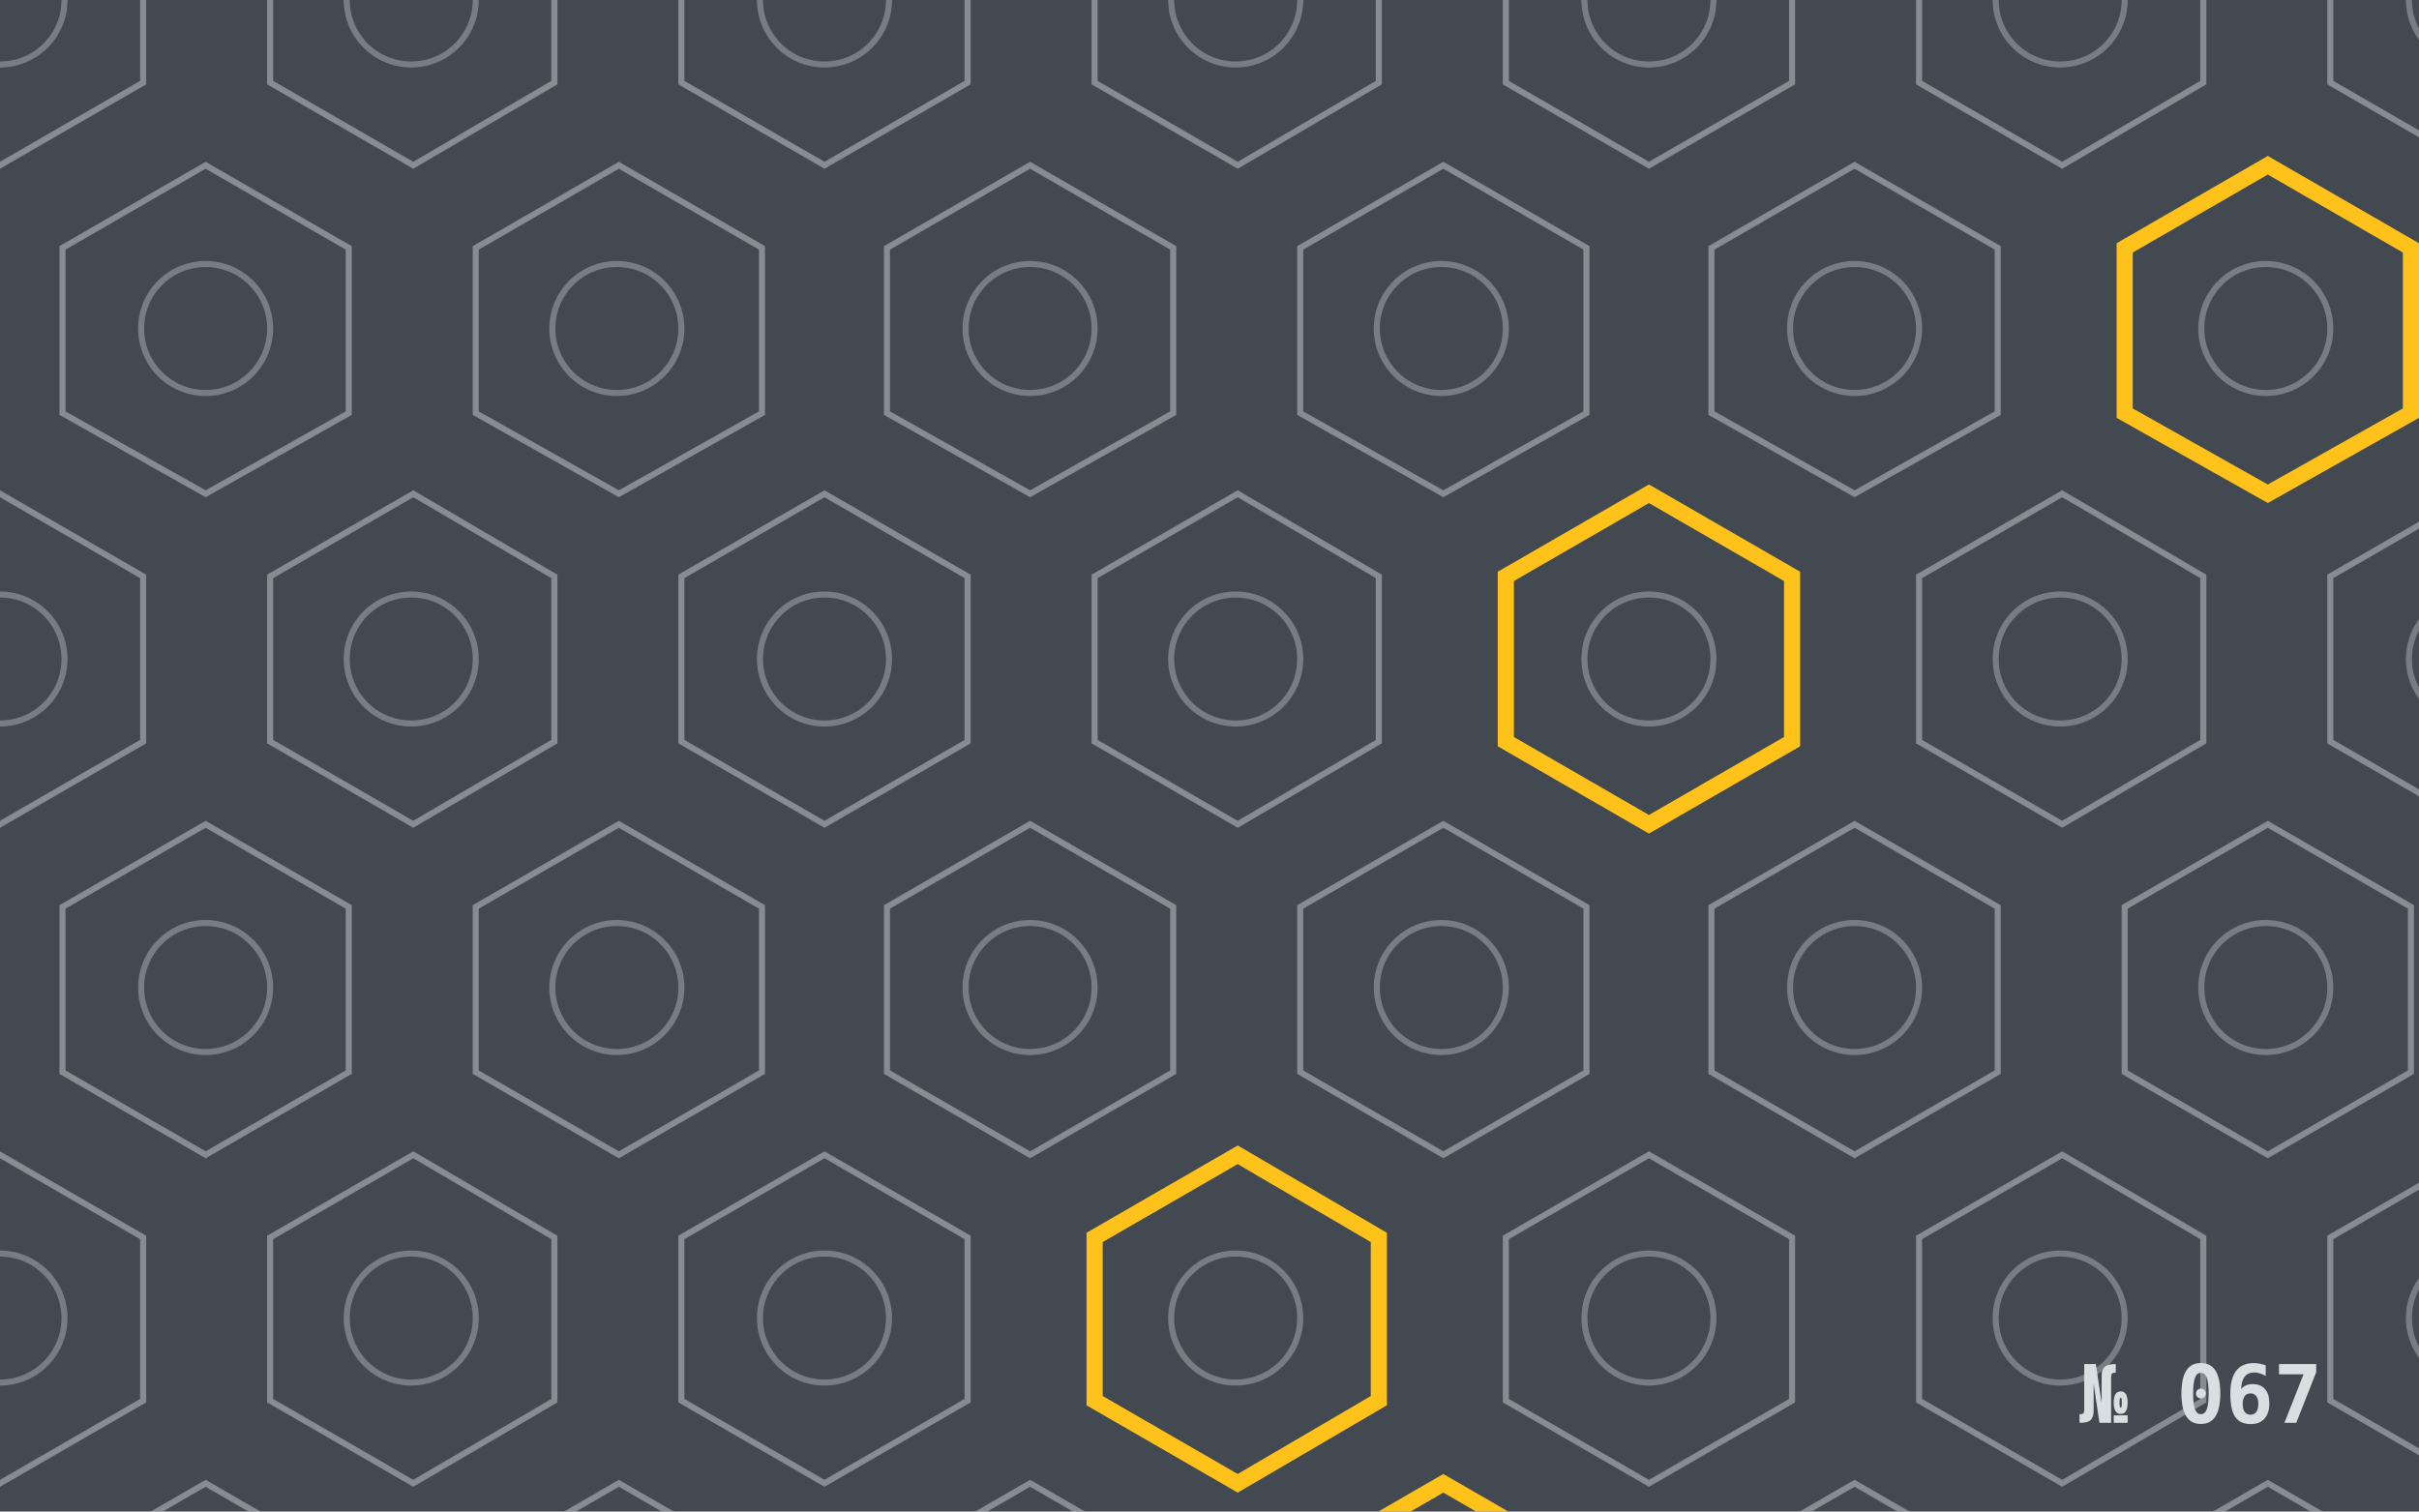
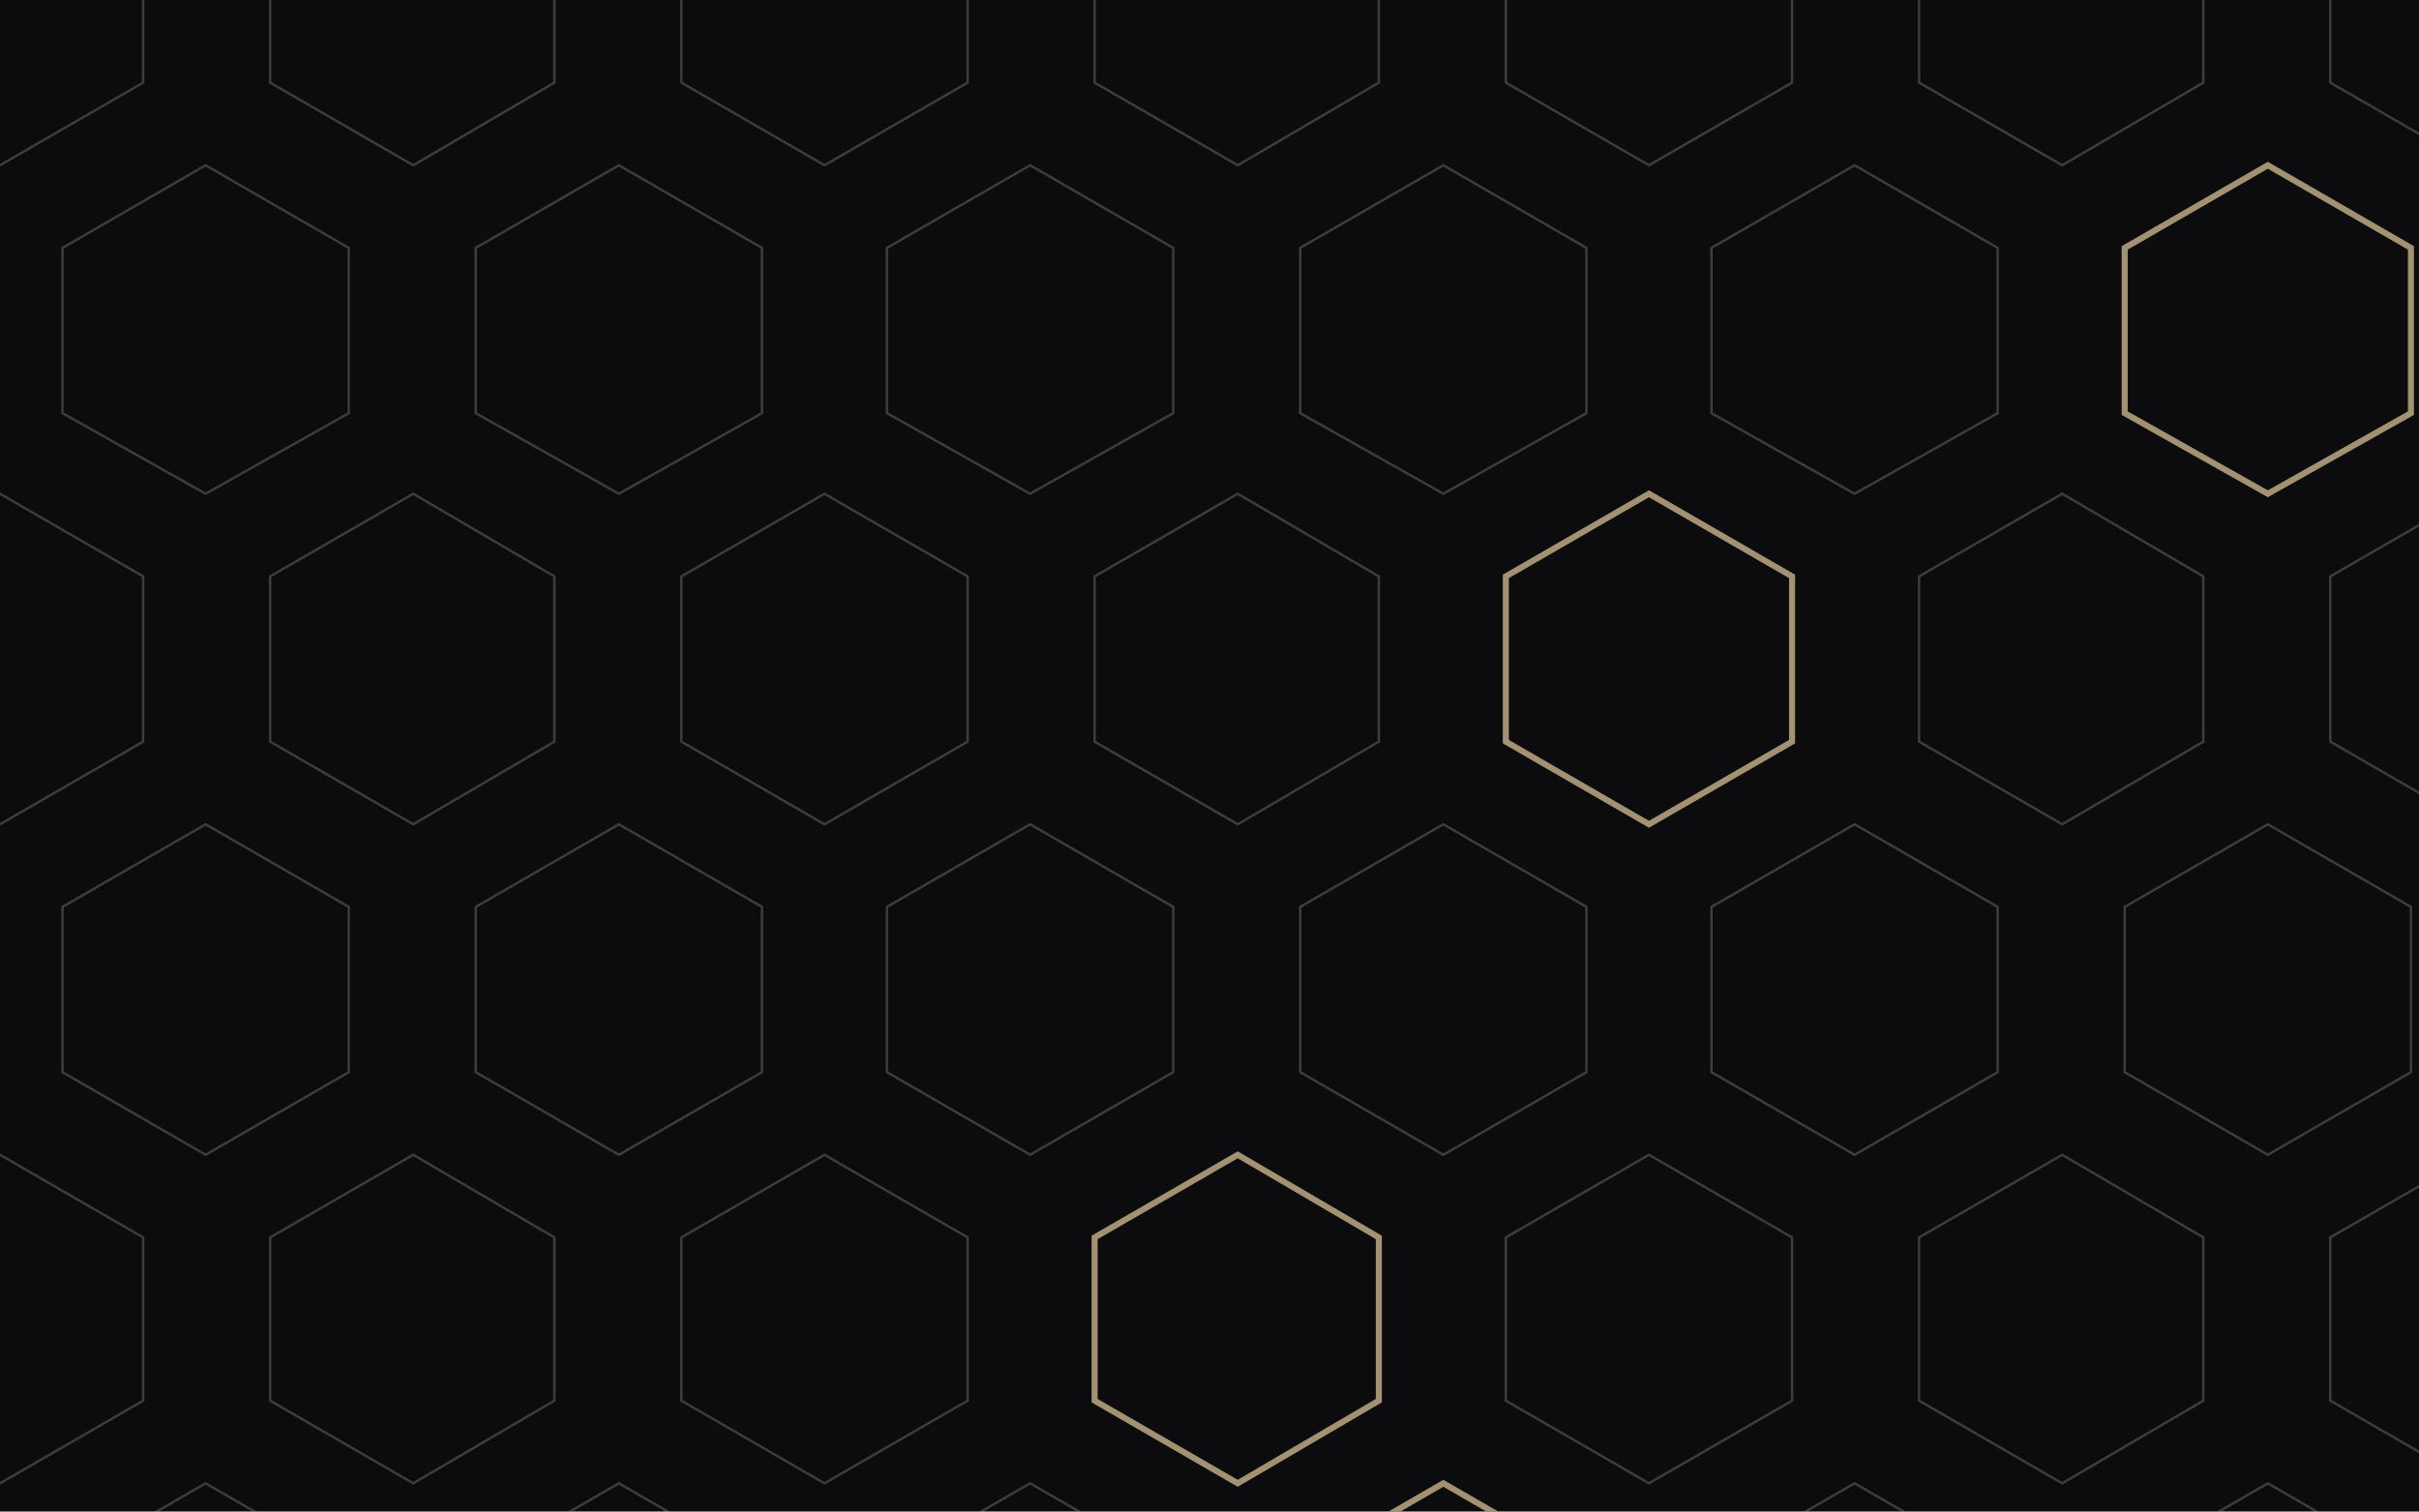
- <svg xmlns="http://www.w3.org/2000/svg" viewBox="0 0 1200 750" preserveAspectRatio="xMidYMid slice" role="img" aria-label="Обложка статьи, рубрика «Обслуживание»">
-   <rect width="1200" height="750" fill="#434950" />
-   <path d="M71 41L0 82L-71 41L-71 -41L-0 -82L71 -41Z" fill="none" stroke="#D9DEE3" stroke-width="3" opacity="0.45" />
-   <circle cx="0" cy="0" r="32" fill="none" stroke="#D9DEE3" stroke-width="3" opacity="0.35" />
-   <path d="M275 41L205 82L134 41L134 -41L205 -82L275 -41Z" fill="none" stroke="#D9DEE3" stroke-width="3" opacity="0.45" />
-   <circle cx="204" cy="0" r="32" fill="none" stroke="#D9DEE3" stroke-width="3" opacity="0.35" />
-   <path d="M480 41L409 82L338 41L338 -41L409 -82L480 -41Z" fill="none" stroke="#D9DEE3" stroke-width="3" opacity="0.45" />
-   <circle cx="409" cy="0" r="32" fill="none" stroke="#D9DEE3" stroke-width="3" opacity="0.35" />
-   <path d="M684 41L614 82L543 41L543 -41L614 -82L684 -41Z" fill="none" stroke="#D9DEE3" stroke-width="3" opacity="0.45" />
-   <circle cx="613" cy="0" r="32" fill="none" stroke="#D9DEE3" stroke-width="3" opacity="0.35" />
-   <path d="M889 41L818 82L747 41L747 -41L818 -82L889 -41Z" fill="none" stroke="#D9DEE3" stroke-width="3" opacity="0.45" />
-   <circle cx="818" cy="0" r="32" fill="none" stroke="#D9DEE3" stroke-width="3" opacity="0.35" />
-   <path d="M1093 41L1023 82L952 41L952 -41L1023 -82L1093 -41Z" fill="none" stroke="#D9DEE3" stroke-width="3" opacity="0.45" />
-   <circle cx="1022" cy="0" r="32" fill="none" stroke="#D9DEE3" stroke-width="3" opacity="0.35" />
-   <path d="M1298 41L1227 82L1156 41L1156 -41L1227 -82L1298 -41Z" fill="none" stroke="#D9DEE3" stroke-width="3" opacity="0.45" />
-   <circle cx="1227" cy="0" r="32" fill="none" stroke="#D9DEE3" stroke-width="3" opacity="0.35" />
-   <path d="M173 205L102 245L31 205L31 123L102 82L173 123Z" fill="none" stroke="#D9DEE3" stroke-width="3" opacity="0.45" />
-   <circle cx="102" cy="163" r="32" fill="none" stroke="#D9DEE3" stroke-width="3" opacity="0.35" />
-   <path d="M378 205L307 245L236 205L236 123L307 82L378 123Z" fill="none" stroke="#D9DEE3" stroke-width="3" opacity="0.45" />
-   <circle cx="306" cy="163" r="32" fill="none" stroke="#D9DEE3" stroke-width="3" opacity="0.35" />
-   <path d="M582 205L511 245L440 205L440 123L511 82L582 123Z" fill="none" stroke="#D9DEE3" stroke-width="3" opacity="0.45" />
-   <circle cx="511" cy="163" r="32" fill="none" stroke="#D9DEE3" stroke-width="3" opacity="0.35" />
-   <path d="M787 205L716 245L645 205L645 123L716 82L787 123Z" fill="none" stroke="#D9DEE3" stroke-width="3" opacity="0.45" />
-   <circle cx="715" cy="163" r="32" fill="none" stroke="#D9DEE3" stroke-width="3" opacity="0.35" />
-   <path d="M991 205L920 245L849 205L849 123L920 82L991 123Z" fill="none" stroke="#D9DEE3" stroke-width="3" opacity="0.45" />
-   <circle cx="920" cy="163" r="32" fill="none" stroke="#D9DEE3" stroke-width="3" opacity="0.35" />
-   <path d="M1196 205L1125 245L1054 205L1054 123L1125 82L1196 123Z" fill="none" stroke="#FFC21A" stroke-width="8" opacity="1" />
-   <circle cx="1124" cy="163" r="32" fill="none" stroke="#D9DEE3" stroke-width="3" opacity="0.35" />
-   <path d="M71 368L0 409L-71 368L-71 286L-0 245L71 286Z" fill="none" stroke="#D9DEE3" stroke-width="3" opacity="0.45" />
-   <circle cx="0" cy="327" r="32" fill="none" stroke="#D9DEE3" stroke-width="3" opacity="0.35" />
-   <path d="M275 368L205 409L134 368L134 286L205 245L275 286Z" fill="none" stroke="#D9DEE3" stroke-width="3" opacity="0.45" />
-   <circle cx="204" cy="327" r="32" fill="none" stroke="#D9DEE3" stroke-width="3" opacity="0.35" />
-   <path d="M480 368L409 409L338 368L338 286L409 245L480 286Z" fill="none" stroke="#D9DEE3" stroke-width="3" opacity="0.45" />
-   <circle cx="409" cy="327" r="32" fill="none" stroke="#D9DEE3" stroke-width="3" opacity="0.35" />
-   <path d="M684 368L614 409L543 368L543 286L614 245L684 286Z" fill="none" stroke="#D9DEE3" stroke-width="3" opacity="0.45" />
-   <circle cx="613" cy="327" r="32" fill="none" stroke="#D9DEE3" stroke-width="3" opacity="0.35" />
-   <path d="M889 368L818 409L747 368L747 286L818 245L889 286Z" fill="none" stroke="#FFC21A" stroke-width="8" opacity="1" />
-   <circle cx="818" cy="327" r="32" fill="none" stroke="#D9DEE3" stroke-width="3" opacity="0.35" />
-   <path d="M1093 368L1023 409L952 368L952 286L1023 245L1093 286Z" fill="none" stroke="#D9DEE3" stroke-width="3" opacity="0.45" />
-   <circle cx="1022" cy="327" r="32" fill="none" stroke="#D9DEE3" stroke-width="3" opacity="0.35" />
-   <path d="M1298 368L1227 409L1156 368L1156 286L1227 245L1298 286Z" fill="none" stroke="#D9DEE3" stroke-width="3" opacity="0.45" />
-   <circle cx="1227" cy="327" r="32" fill="none" stroke="#D9DEE3" stroke-width="3" opacity="0.35" />
-   <path d="M173 532L102 573L31 532L31 450L102 409L173 450Z" fill="none" stroke="#D9DEE3" stroke-width="3" opacity="0.45" />
-   <circle cx="102" cy="490" r="32" fill="none" stroke="#D9DEE3" stroke-width="3" opacity="0.35" />
-   <path d="M378 532L307 573L236 532L236 450L307 409L378 450Z" fill="none" stroke="#D9DEE3" stroke-width="3" opacity="0.45" />
-   <circle cx="306" cy="490" r="32" fill="none" stroke="#D9DEE3" stroke-width="3" opacity="0.35" />
-   <path d="M582 532L511 573L440 532L440 450L511 409L582 450Z" fill="none" stroke="#D9DEE3" stroke-width="3" opacity="0.45" />
-   <circle cx="511" cy="490" r="32" fill="none" stroke="#D9DEE3" stroke-width="3" opacity="0.35" />
-   <path d="M787 532L716 573L645 532L645 450L716 409L787 450Z" fill="none" stroke="#D9DEE3" stroke-width="3" opacity="0.45" />
-   <circle cx="715" cy="490" r="32" fill="none" stroke="#D9DEE3" stroke-width="3" opacity="0.35" />
-   <path d="M991 532L920 573L849 532L849 450L920 409L991 450Z" fill="none" stroke="#D9DEE3" stroke-width="3" opacity="0.45" />
-   <circle cx="920" cy="490" r="32" fill="none" stroke="#D9DEE3" stroke-width="3" opacity="0.35" />
-   <path d="M1196 532L1125 573L1054 532L1054 450L1125 409L1196 450Z" fill="none" stroke="#D9DEE3" stroke-width="3" opacity="0.45" />
-   <circle cx="1124" cy="490" r="32" fill="none" stroke="#D9DEE3" stroke-width="3" opacity="0.35" />
-   <path d="M71 695L0 736L-71 695L-71 614L-0 573L71 614Z" fill="none" stroke="#D9DEE3" stroke-width="3" opacity="0.45" />
-   <circle cx="0" cy="654" r="32" fill="none" stroke="#D9DEE3" stroke-width="3" opacity="0.35" />
-   <path d="M275 695L205 736L134 695L134 614L205 573L275 614Z" fill="none" stroke="#D9DEE3" stroke-width="3" opacity="0.45" />
-   <circle cx="204" cy="654" r="32" fill="none" stroke="#D9DEE3" stroke-width="3" opacity="0.35" />
-   <path d="M480 695L409 736L338 695L338 614L409 573L480 614Z" fill="none" stroke="#D9DEE3" stroke-width="3" opacity="0.45" />
-   <circle cx="409" cy="654" r="32" fill="none" stroke="#D9DEE3" stroke-width="3" opacity="0.35" />
-   <path d="M684 695L614 736L543 695L543 614L614 573L684 614Z" fill="none" stroke="#FFC21A" stroke-width="8" opacity="1" />
-   <circle cx="613" cy="654" r="32" fill="none" stroke="#D9DEE3" stroke-width="3" opacity="0.35" />
-   <path d="M889 695L818 736L747 695L747 614L818 573L889 614Z" fill="none" stroke="#D9DEE3" stroke-width="3" opacity="0.45" />
-   <circle cx="818" cy="654" r="32" fill="none" stroke="#D9DEE3" stroke-width="3" opacity="0.35" />
-   <path d="M1093 695L1023 736L952 695L952 614L1023 573L1093 614Z" fill="none" stroke="#D9DEE3" stroke-width="3" opacity="0.45" />
-   <circle cx="1022" cy="654" r="32" fill="none" stroke="#D9DEE3" stroke-width="3" opacity="0.35" />
-   <path d="M1298 695L1227 736L1156 695L1156 614L1227 573L1298 614Z" fill="none" stroke="#D9DEE3" stroke-width="3" opacity="0.45" />
-   <circle cx="1227" cy="654" r="32" fill="none" stroke="#D9DEE3" stroke-width="3" opacity="0.35" />
-   <path d="M173 859L102 900L31 859L31 777L102 736L173 777Z" fill="none" stroke="#D9DEE3" stroke-width="3" opacity="0.45" />
-   <circle cx="102" cy="818" r="32" fill="none" stroke="#D9DEE3" stroke-width="3" opacity="0.35" />
-   <path d="M378 859L307 900L236 859L236 777L307 736L378 777Z" fill="none" stroke="#D9DEE3" stroke-width="3" opacity="0.45" />
-   <circle cx="306" cy="818" r="32" fill="none" stroke="#D9DEE3" stroke-width="3" opacity="0.35" />
-   <path d="M582 859L511 900L440 859L440 777L511 736L582 777Z" fill="none" stroke="#D9DEE3" stroke-width="3" opacity="0.45" />
-   <circle cx="511" cy="818" r="32" fill="none" stroke="#D9DEE3" stroke-width="3" opacity="0.35" />
-   <path d="M787 859L716 900L645 859L645 777L716 736L787 777Z" fill="none" stroke="#FFC21A" stroke-width="8" opacity="1" />
-   <circle cx="715" cy="818" r="32" fill="none" stroke="#D9DEE3" stroke-width="3" opacity="0.35" />
-   <path d="M991 859L920 900L849 859L849 777L920 736L991 777Z" fill="none" stroke="#D9DEE3" stroke-width="3" opacity="0.45" />
-   <circle cx="920" cy="818" r="32" fill="none" stroke="#D9DEE3" stroke-width="3" opacity="0.35" />
-   <path d="M1196 859L1125 900L1054 859L1054 777L1125 736L1196 777Z" fill="none" stroke="#D9DEE3" stroke-width="3" opacity="0.45" />
-   <circle cx="1124" cy="818" r="32" fill="none" stroke="#D9DEE3" stroke-width="3" opacity="0.35" />
-   <text x="1152" y="706" text-anchor="end" font-family="'JetBrains Mono',ui-monospace,monospace" font-size="40" font-weight="600" fill="#D9DEE3">№ 067</text>
+ <svg xmlns="http://www.w3.org/2000/svg" width="1200" height="750" viewBox="0 0 1200 750" preserveAspectRatio="xMidYMid slice" aria-hidden="true" focusable="false">
+   <rect width="1200" height="750" fill="#0C0B0D" />
+   <path d="M71 41L0 82L-71 41L-71 -41L-0 -82L71 -41Z" fill="none" stroke="#ECEBE6" stroke-width="1.2" opacity="0.22" />
+   <path d="M275 41L205 82L134 41L134 -41L205 -82L275 -41Z" fill="none" stroke="#ECEBE6" stroke-width="1.2" opacity="0.22" />
+   <path d="M480 41L409 82L338 41L338 -41L409 -82L480 -41Z" fill="none" stroke="#ECEBE6" stroke-width="1.2" opacity="0.22" />
+   <path d="M684 41L614 82L543 41L543 -41L614 -82L684 -41Z" fill="none" stroke="#ECEBE6" stroke-width="1.2" opacity="0.22" />
+   <path d="M889 41L818 82L747 41L747 -41L818 -82L889 -41Z" fill="none" stroke="#ECEBE6" stroke-width="1.2" opacity="0.22" />
+   <path d="M1093 41L1023 82L952 41L952 -41L1023 -82L1093 -41Z" fill="none" stroke="#ECEBE6" stroke-width="1.2" opacity="0.22" />
+   <path d="M1298 41L1227 82L1156 41L1156 -41L1227 -82L1298 -41Z" fill="none" stroke="#ECEBE6" stroke-width="1.2" opacity="0.22" />
+   <path d="M173 205L102 245L31 205L31 123L102 82L173 123Z" fill="none" stroke="#ECEBE6" stroke-width="1.2" opacity="0.22" />
+   <path d="M378 205L307 245L236 205L236 123L307 82L378 123Z" fill="none" stroke="#ECEBE6" stroke-width="1.2" opacity="0.22" />
+   <path d="M582 205L511 245L440 205L440 123L511 82L582 123Z" fill="none" stroke="#ECEBE6" stroke-width="1.2" opacity="0.22" />
+   <path d="M787 205L716 245L645 205L645 123L716 82L787 123Z" fill="none" stroke="#ECEBE6" stroke-width="1.2" opacity="0.22" />
+   <path d="M991 205L920 245L849 205L849 123L920 82L991 123Z" fill="none" stroke="#ECEBE6" stroke-width="1.2" opacity="0.22" />
+   <path d="M1196 205L1125 245L1054 205L1054 123L1125 82L1196 123Z" fill="none" stroke="#C8B48A" stroke-width="3" opacity="0.8" />
+   <path d="M71 368L0 409L-71 368L-71 286L-0 245L71 286Z" fill="none" stroke="#ECEBE6" stroke-width="1.2" opacity="0.22" />
+   <path d="M275 368L205 409L134 368L134 286L205 245L275 286Z" fill="none" stroke="#ECEBE6" stroke-width="1.2" opacity="0.22" />
+   <path d="M480 368L409 409L338 368L338 286L409 245L480 286Z" fill="none" stroke="#ECEBE6" stroke-width="1.2" opacity="0.22" />
+   <path d="M684 368L614 409L543 368L543 286L614 245L684 286Z" fill="none" stroke="#ECEBE6" stroke-width="1.2" opacity="0.22" />
+   <path d="M889 368L818 409L747 368L747 286L818 245L889 286Z" fill="none" stroke="#C8B48A" stroke-width="3" opacity="0.8" />
+   <path d="M1093 368L1023 409L952 368L952 286L1023 245L1093 286Z" fill="none" stroke="#ECEBE6" stroke-width="1.2" opacity="0.22" />
+   <path d="M1298 368L1227 409L1156 368L1156 286L1227 245L1298 286Z" fill="none" stroke="#ECEBE6" stroke-width="1.2" opacity="0.22" />
+   <path d="M173 532L102 573L31 532L31 450L102 409L173 450Z" fill="none" stroke="#ECEBE6" stroke-width="1.2" opacity="0.22" />
+   <path d="M378 532L307 573L236 532L236 450L307 409L378 450Z" fill="none" stroke="#ECEBE6" stroke-width="1.2" opacity="0.22" />
+   <path d="M582 532L511 573L440 532L440 450L511 409L582 450Z" fill="none" stroke="#ECEBE6" stroke-width="1.2" opacity="0.22" />
+   <path d="M787 532L716 573L645 532L645 450L716 409L787 450Z" fill="none" stroke="#ECEBE6" stroke-width="1.2" opacity="0.22" />
+   <path d="M991 532L920 573L849 532L849 450L920 409L991 450Z" fill="none" stroke="#ECEBE6" stroke-width="1.2" opacity="0.22" />
+   <path d="M1196 532L1125 573L1054 532L1054 450L1125 409L1196 450Z" fill="none" stroke="#ECEBE6" stroke-width="1.2" opacity="0.22" />
+   <path d="M71 695L0 736L-71 695L-71 614L-0 573L71 614Z" fill="none" stroke="#ECEBE6" stroke-width="1.2" opacity="0.22" />
+   <path d="M275 695L205 736L134 695L134 614L205 573L275 614Z" fill="none" stroke="#ECEBE6" stroke-width="1.2" opacity="0.22" />
+   <path d="M480 695L409 736L338 695L338 614L409 573L480 614Z" fill="none" stroke="#ECEBE6" stroke-width="1.2" opacity="0.22" />
+   <path d="M684 695L614 736L543 695L543 614L614 573L684 614Z" fill="none" stroke="#C8B48A" stroke-width="3" opacity="0.8" />
+   <path d="M889 695L818 736L747 695L747 614L818 573L889 614Z" fill="none" stroke="#ECEBE6" stroke-width="1.2" opacity="0.22" />
+   <path d="M1093 695L1023 736L952 695L952 614L1023 573L1093 614Z" fill="none" stroke="#ECEBE6" stroke-width="1.2" opacity="0.22" />
+   <path d="M1298 695L1227 736L1156 695L1156 614L1227 573L1298 614Z" fill="none" stroke="#ECEBE6" stroke-width="1.2" opacity="0.22" />
+   <path d="M173 859L102 900L31 859L31 777L102 736L173 777Z" fill="none" stroke="#ECEBE6" stroke-width="1.2" opacity="0.22" />
+   <path d="M378 859L307 900L236 859L236 777L307 736L378 777Z" fill="none" stroke="#ECEBE6" stroke-width="1.2" opacity="0.22" />
+   <path d="M582 859L511 900L440 859L440 777L511 736L582 777Z" fill="none" stroke="#ECEBE6" stroke-width="1.2" opacity="0.22" />
+   <path d="M787 859L716 900L645 859L645 777L716 736L787 777Z" fill="none" stroke="#C8B48A" stroke-width="3" opacity="0.8" />
+   <path d="M991 859L920 900L849 859L849 777L920 736L991 777Z" fill="none" stroke="#ECEBE6" stroke-width="1.2" opacity="0.22" />
+   <path d="M1196 859L1125 900L1054 859L1054 777L1125 736L1196 777Z" fill="none" stroke="#ECEBE6" stroke-width="1.2" opacity="0.22" />
</svg>
